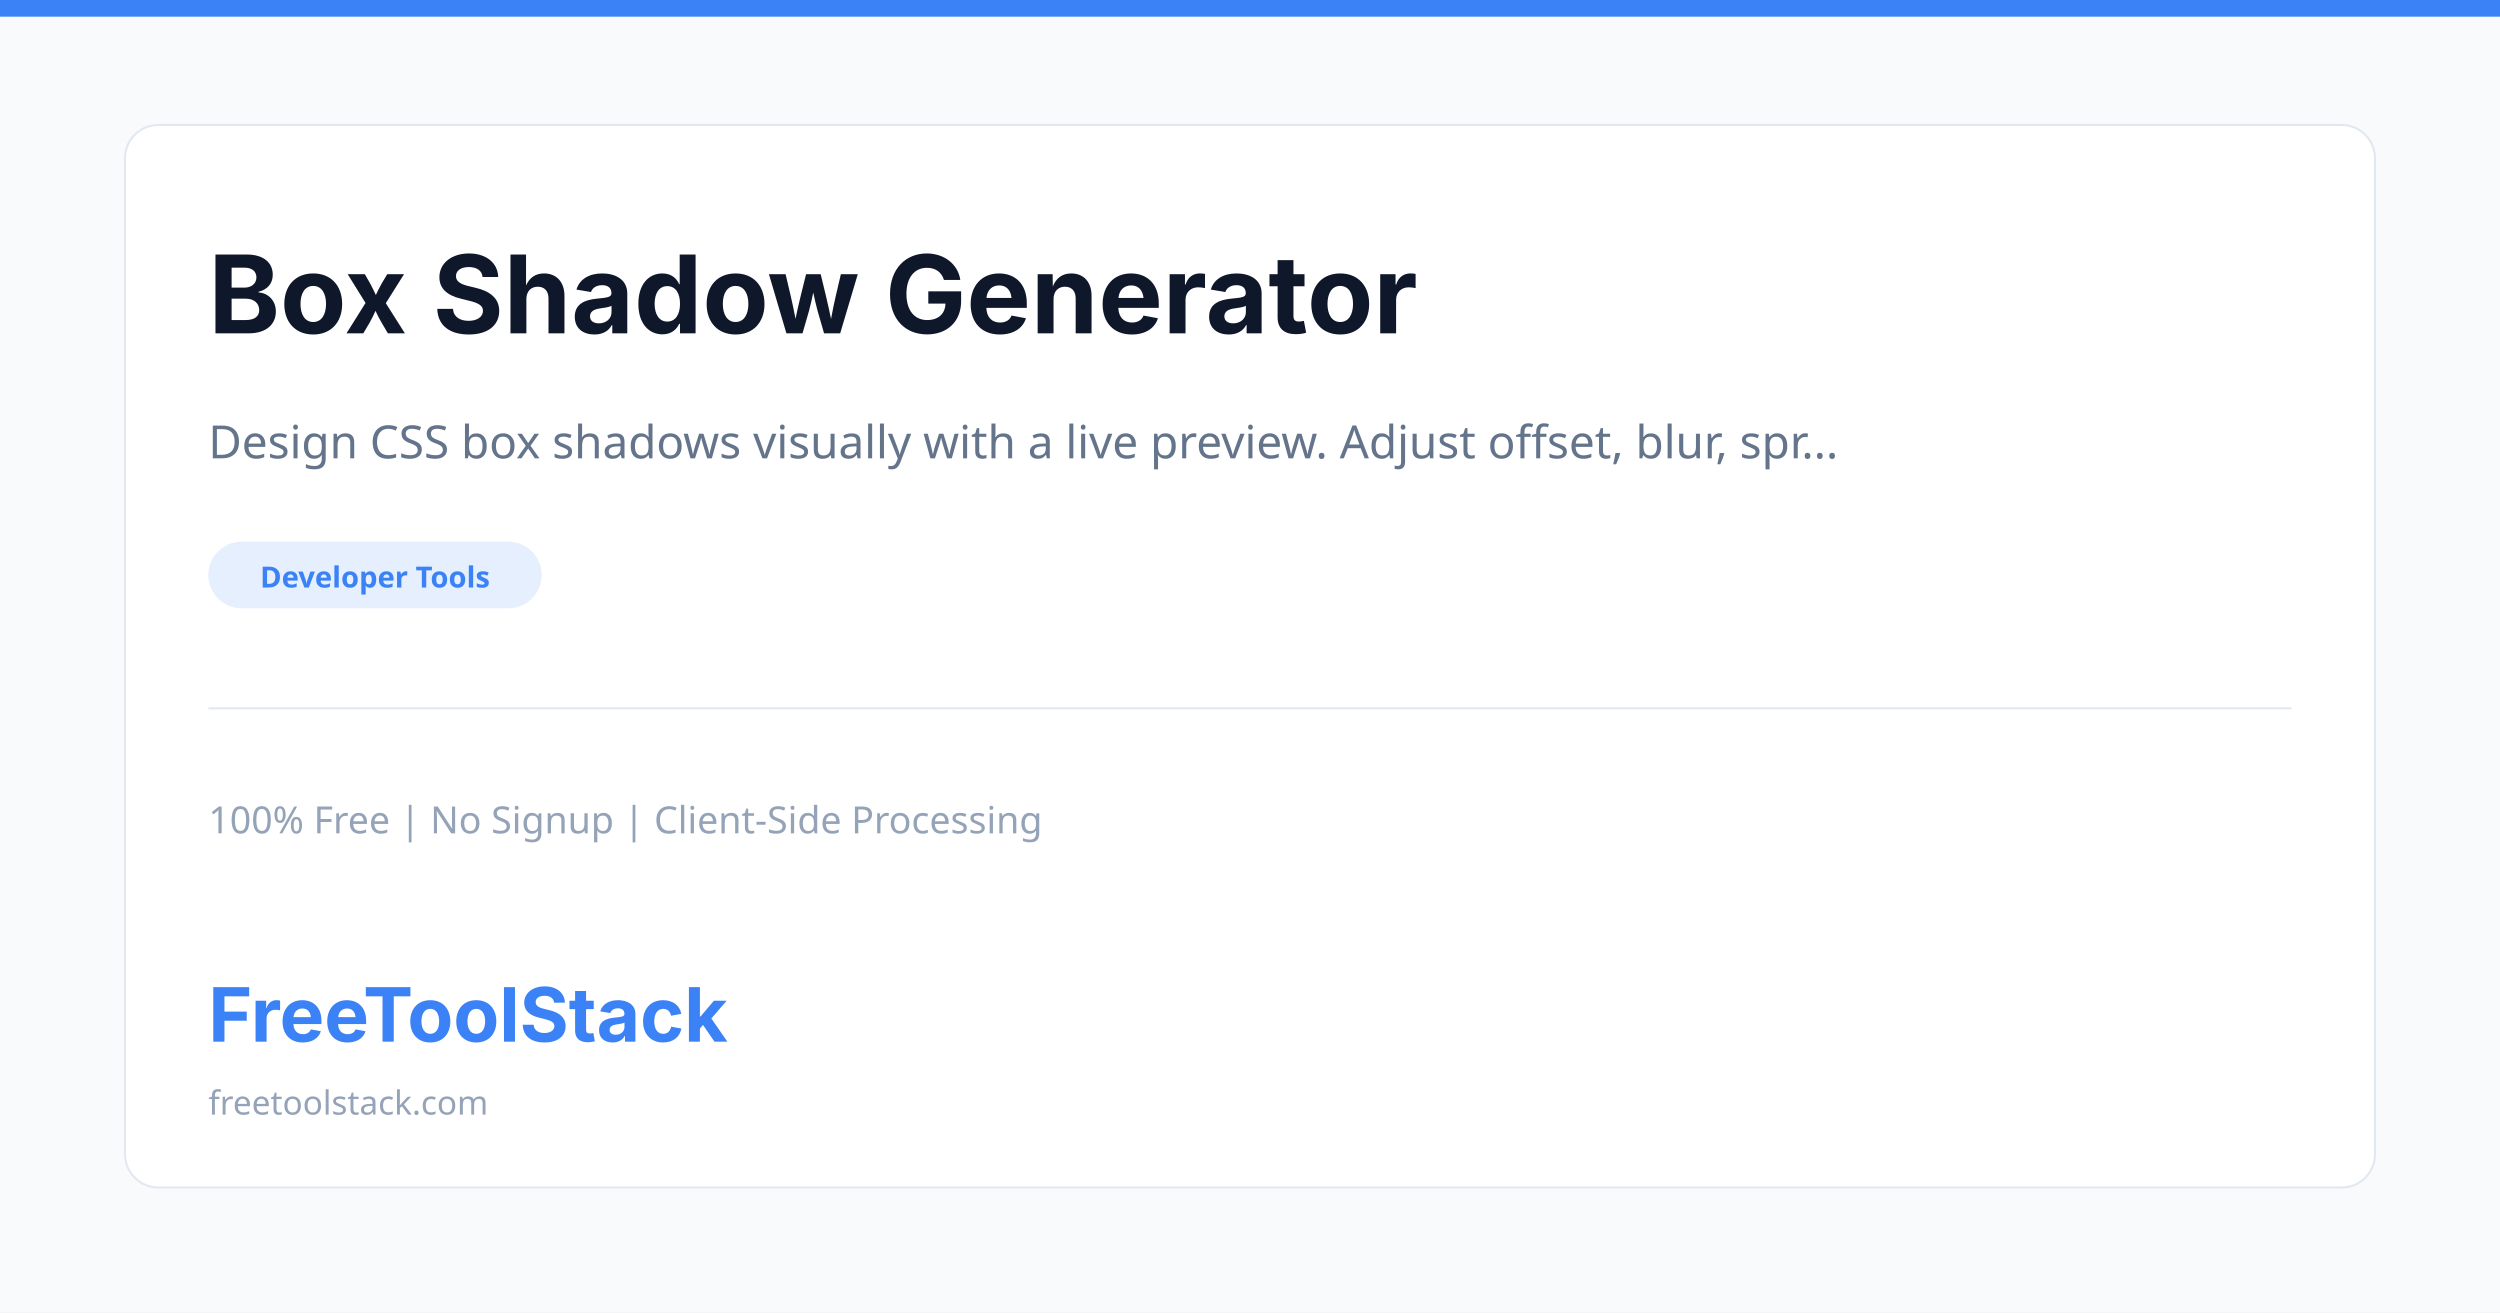
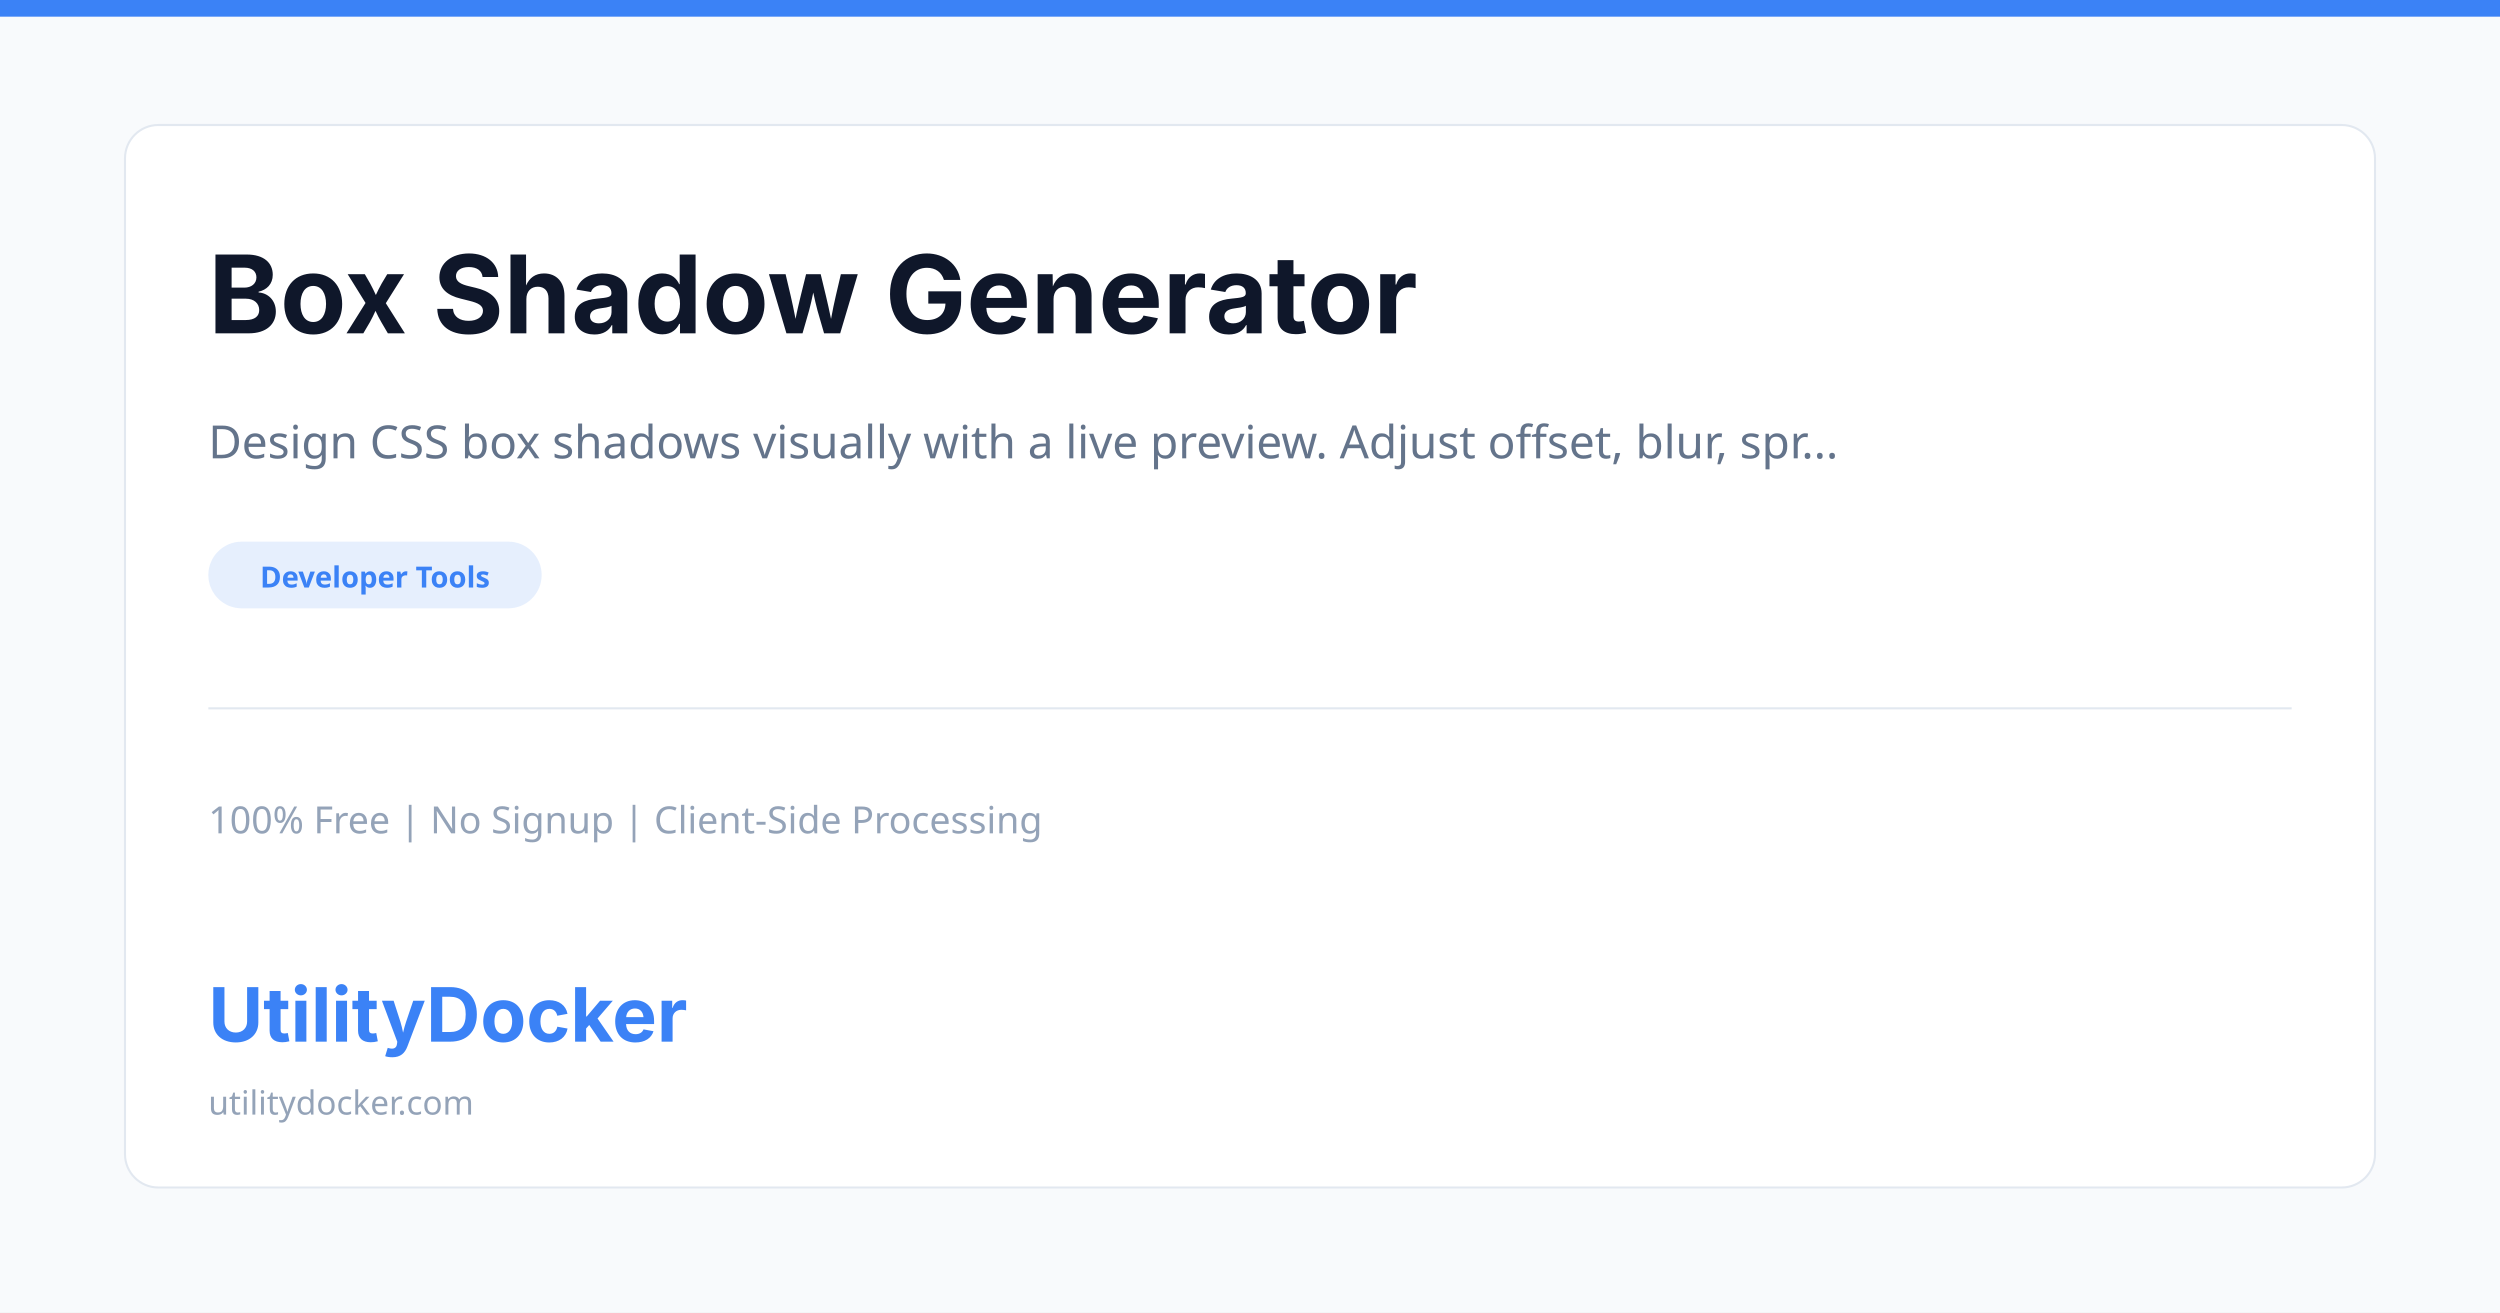
<svg xmlns="http://www.w3.org/2000/svg" width="1200" height="630" viewBox="0 0 1200 630">
  <rect width="1200" height="630" fill="#f8fafc" />
  <rect x="0" y="0" width="1200" height="8" fill="#3b82f6" />
  <rect x="60" y="60" width="1080" height="510" rx="16" fill="white" stroke="#e2e8f0" stroke-width="1" />
  <text x="100" y="160" font-family="system-ui, -apple-system, sans-serif" font-size="52" font-weight="bold" fill="#0f172a">Box Shadow Generator</text>
  <text x="100" y="220" font-family="system-ui, sans-serif" font-size="22" fill="#64748b">Design CSS box shadows visually with a live preview. Adjust offset, blur, spr...</text>
  <rect x="100" y="260" width="160" height="32" rx="16" fill="#3b82f620" />
  <text x="180" y="282" font-family="system-ui, sans-serif" font-size="14" font-weight="600" fill="#3b82f6" text-anchor="middle">Developer Tools</text>
  <line x1="100" y1="340" x2="1100" y2="340" stroke="#e2e8f0" stroke-width="1" />
  <text x="100" y="400" font-family="system-ui, sans-serif" font-size="18" fill="#94a3b8">100% Free | No Signup | Client-Side Processing</text>
-   <text x="100" y="500" font-family="system-ui, -apple-system, sans-serif" font-size="36" font-weight="bold" fill="#3b82f6">FreeToolStack</text>
-   <text x="100" y="535" font-family="system-ui, sans-serif" font-size="16" fill="#94a3b8">freetoolstack.com</text>
+   <text x="100" y="500" font-family="system-ui, -apple-system, sans-serif" font-size="36" font-weight="bold" fill="#3b82f6">UtilityDocker</text>
+   <text x="100" y="535" font-family="system-ui, sans-serif" font-size="16" fill="#94a3b8">utilitydocker.com</text>
</svg>
